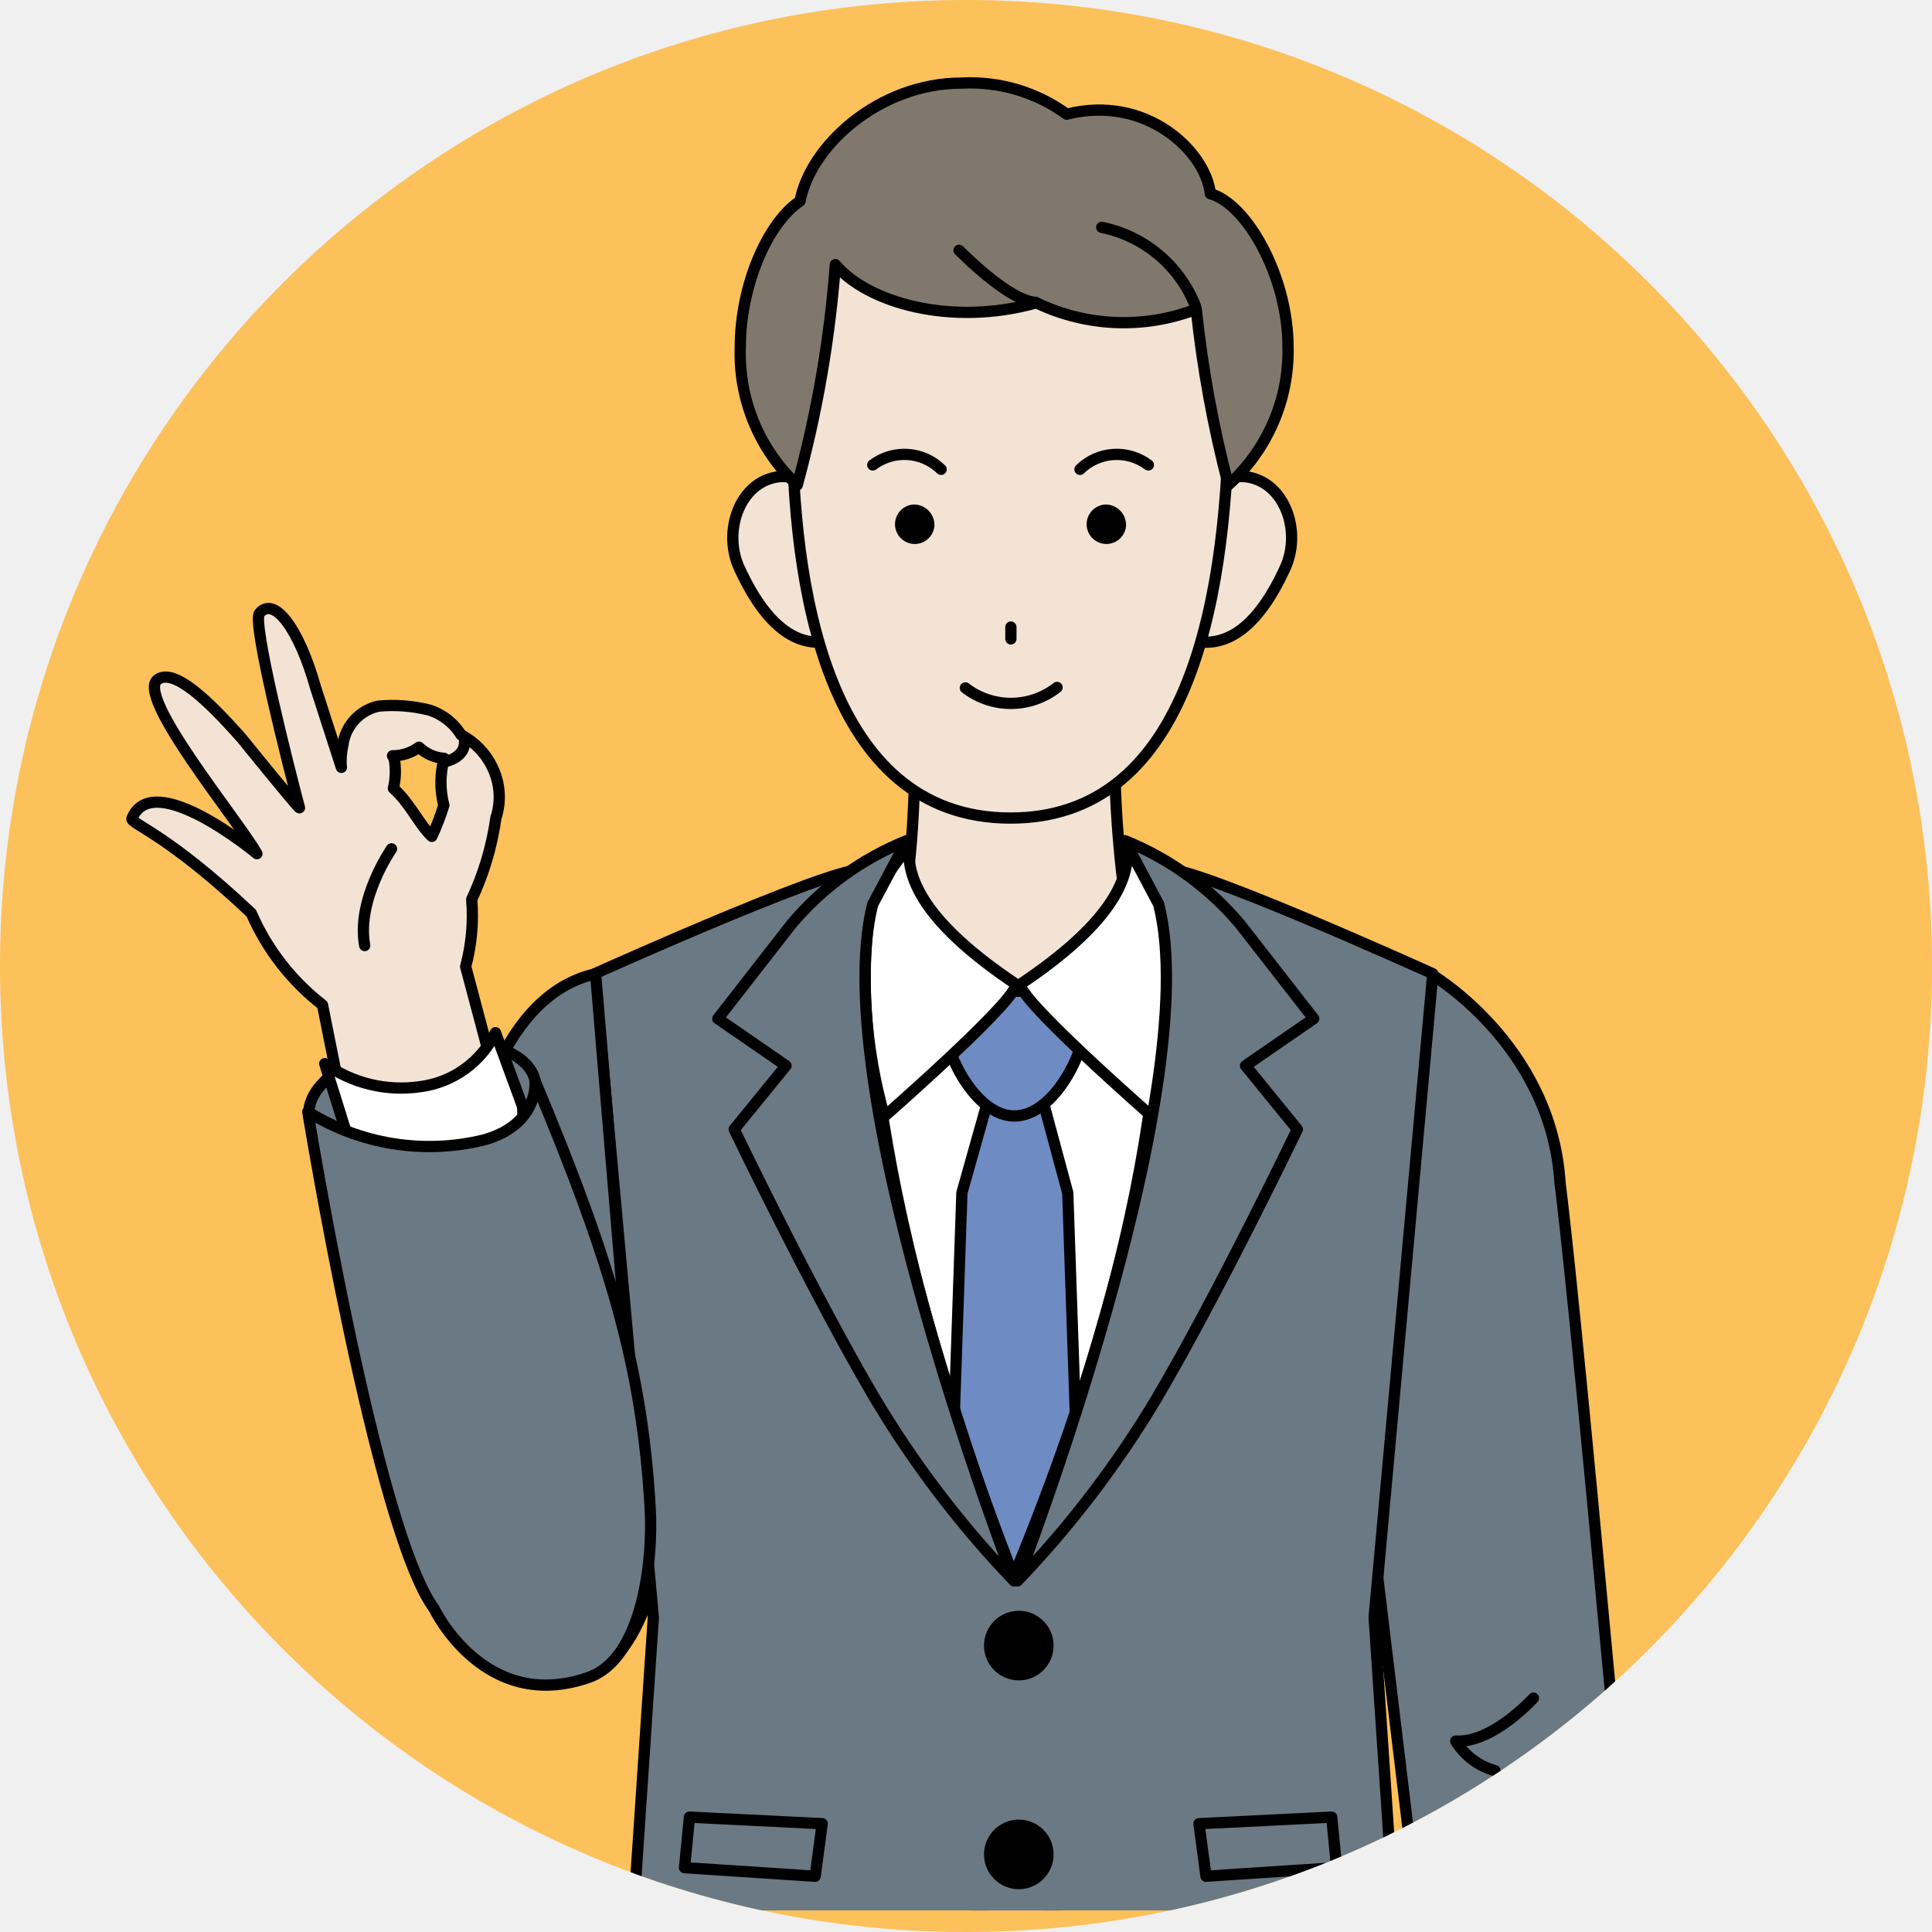
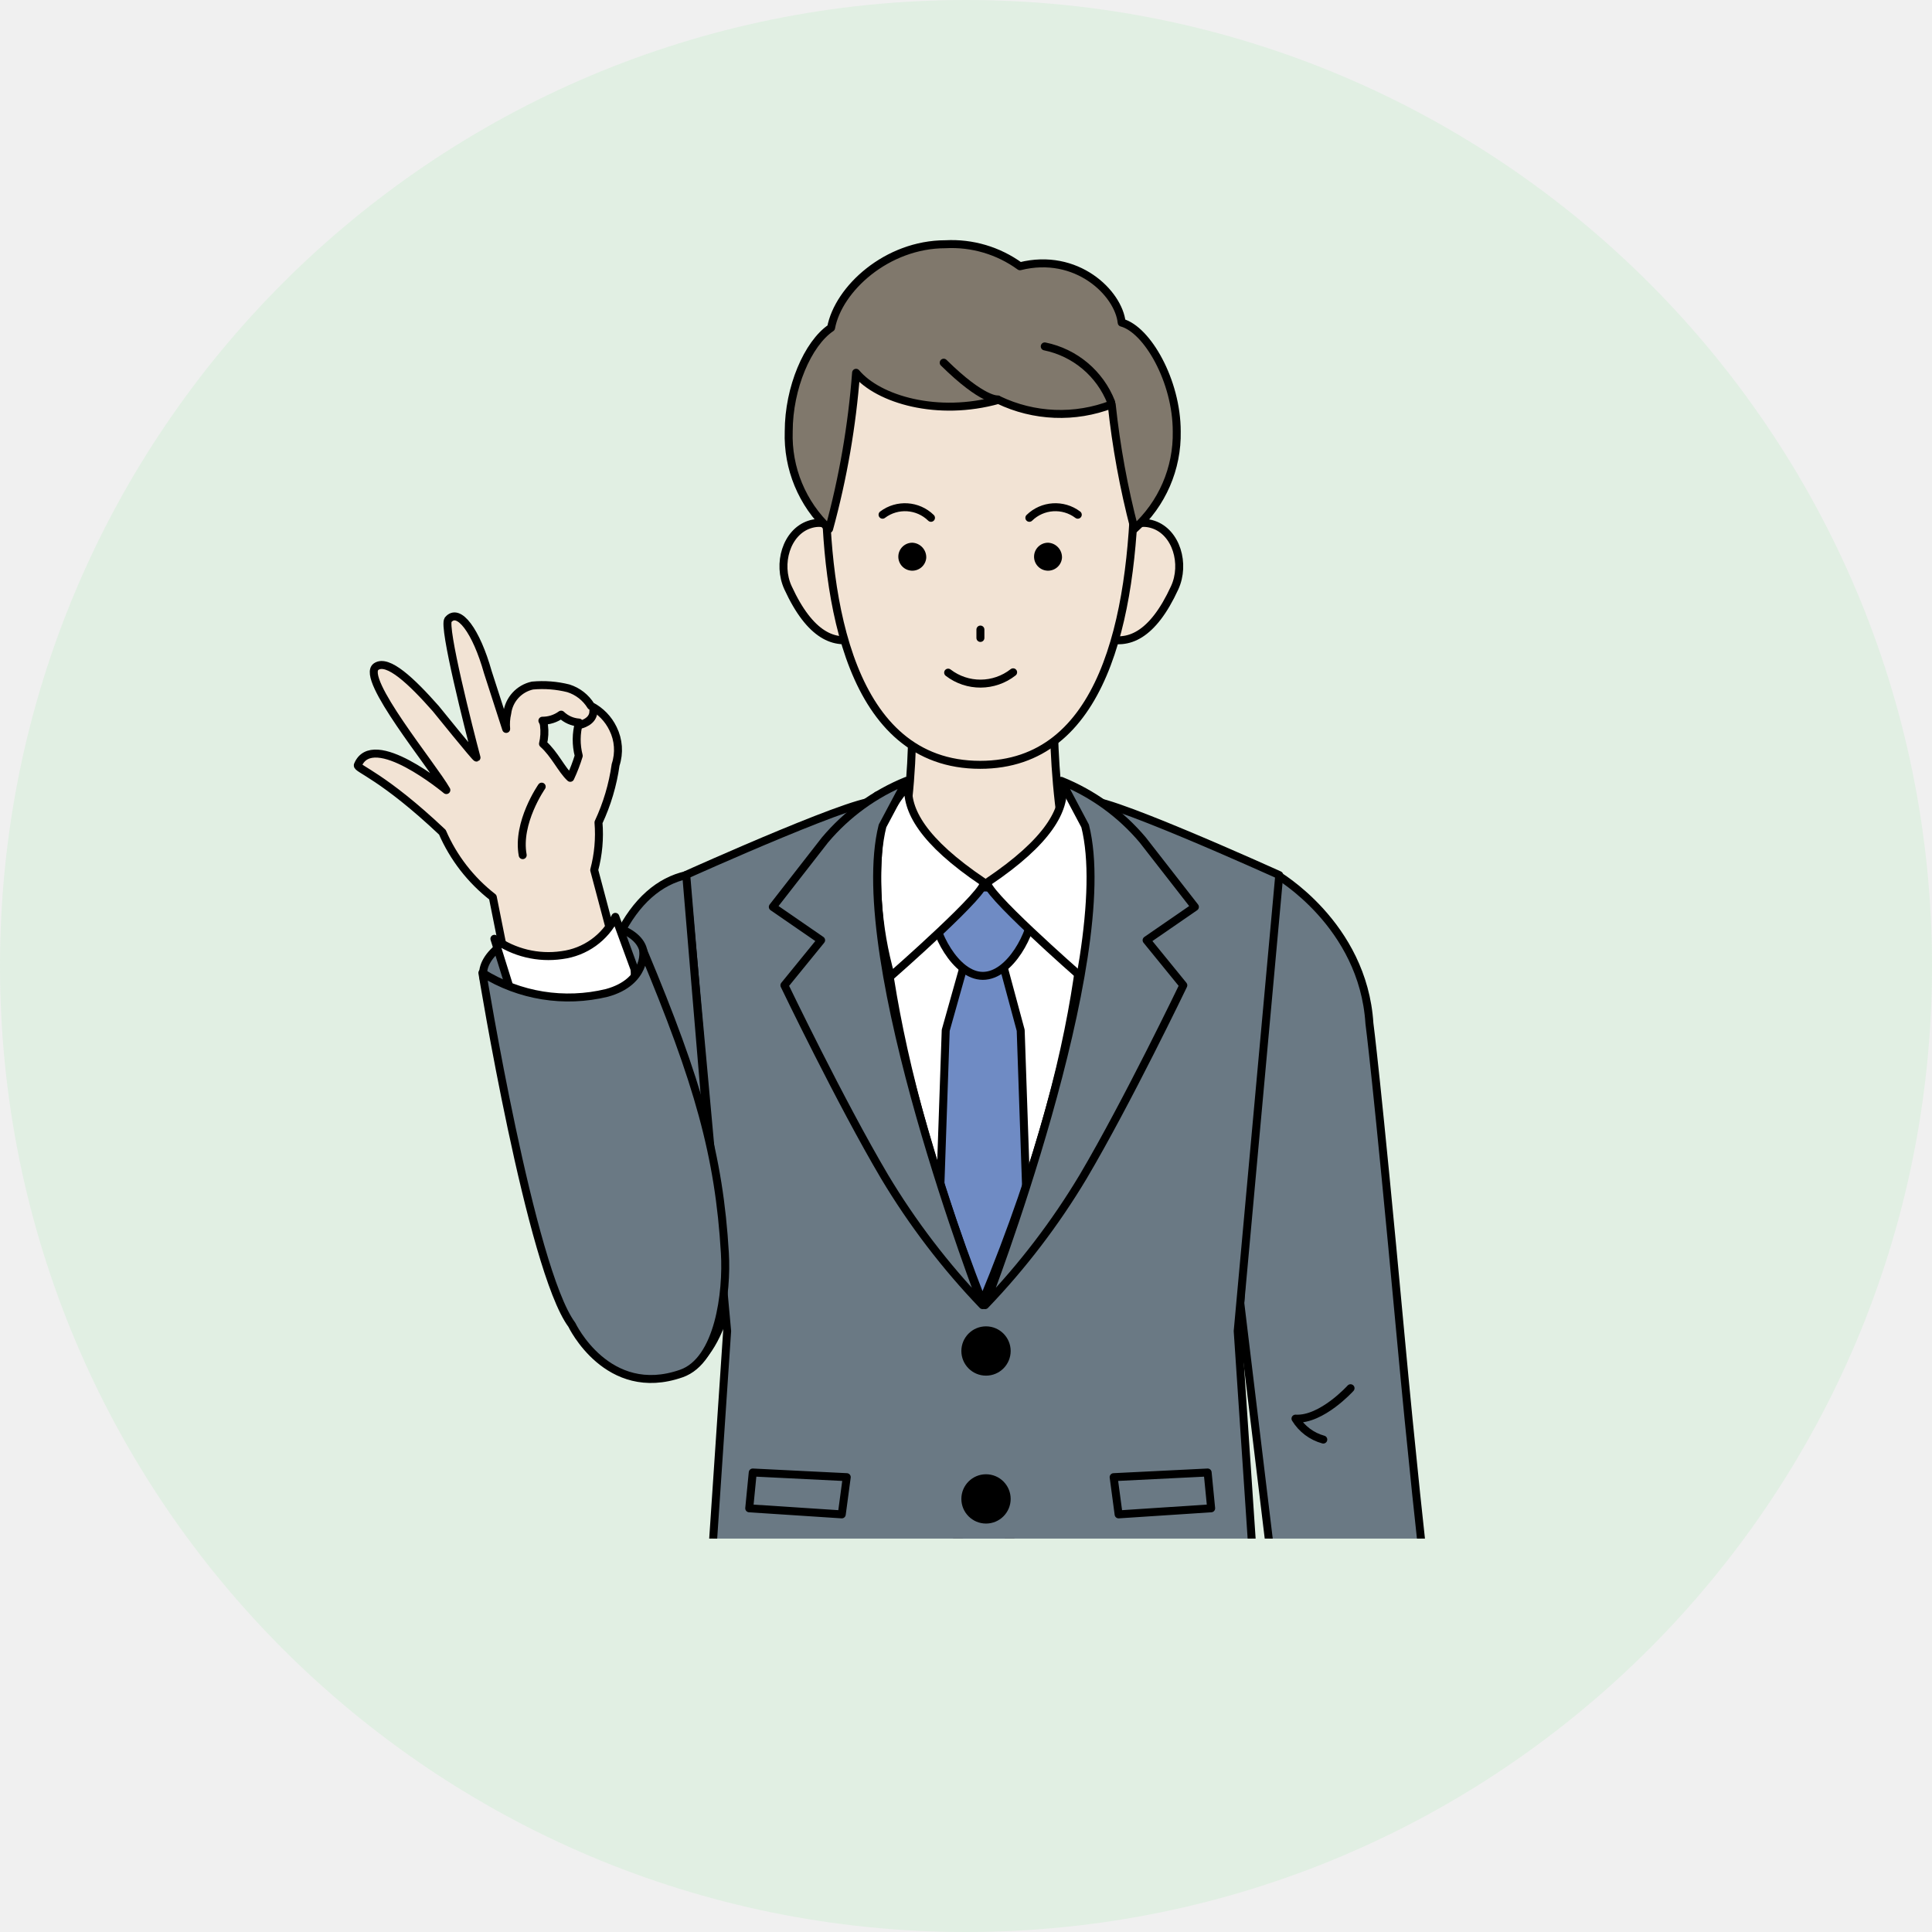
- <svg xmlns="http://www.w3.org/2000/svg" width="85" height="85" viewBox="0 0 85 85">
+ <svg xmlns="http://www.w3.org/2000/svg" width="120" height="120" viewBox="0 0 120 120">
  <defs>
    <clipPath id="clip-path">
-       <circle id="Elipse_6589" data-name="Elipse 6589" cx="42.5" cy="42.5" r="42.5" transform="translate(180 1849)" fill="#03386e" stroke="#707070" stroke-width="1" />
-     </clipPath>
-     <clipPath id="clip-path-2">
      <rect id="Rectángulo_299319" data-name="Rectángulo 299319" width="78.171" height="86.644" fill="none" />
    </clipPath>
  </defs>
-   <g id="Grupo_881701" data-name="Grupo 881701" transform="translate(-180 -1849)">
-     <circle id="Elipse_6586" data-name="Elipse 6586" cx="42.5" cy="42.5" r="42.5" transform="translate(180 1849)" fill="#fcc15a" />
-     <g id="Enmascarar_grupo_744813" data-name="Enmascarar grupo 744813" clip-path="url(#clip-path)">
-       <g id="Grupo_881693" data-name="Grupo 881693" transform="translate(179.141 1846.407)">
-         <g id="Grupo_881692" data-name="Grupo 881692" transform="translate(0 0)" clip-path="url(#clip-path-2)">
+   <g id="Grupo_1072188" data-name="Grupo 1072188" transform="translate(-180 -1808.712)">
+     <path id="Trazado_608973" data-name="Trazado 608973" d="M60,0A60,60,0,1,1,0,60,60,60,0,0,1,60,0Z" transform="translate(180 1808.712)" fill="#e1efe3" />
+     <g id="Grupo_1072145" data-name="Grupo 1072145" transform="translate(23.42 -3.774)">
+       <g id="Grupo_881693" data-name="Grupo 881693" transform="translate(172.141 1821.407)">
+         <g id="Grupo_881692" data-name="Grupo 881692" transform="translate(0 0)" clip-path="url(#clip-path)">
          <path id="Trazado_596472" data-name="Trazado 596472" d="M51.951,36.7s5.382,3.084,5.772,9.252c0,0,.456,3.387,1.921,19.231,1.4,15.111,2.5,23.092,2.5,23.092a26.509,26.509,0,0,1-4.494.938,19.506,19.506,0,0,1-4.813.068L49.7,63.3l.586-9.252Z" transform="translate(11.773 8.692)" fill="#6a7984" />
          <path id="Trazado_596473" data-name="Trazado 596473" d="M51.951,36.7s5.382,3.084,5.772,9.252c0,0,.456,3.387,1.921,19.231,1.4,15.111,2.5,23.092,2.5,23.092a26.509,26.509,0,0,1-4.494.938,19.506,19.506,0,0,1-4.813.068L49.7,63.3l.586-9.252Z" transform="translate(11.773 8.692)" fill="none" stroke="#000" stroke-linecap="round" stroke-linejoin="round" stroke-width="0.495" />
          <path id="Trazado_596474" data-name="Trazado 596474" d="M55.895,62.5s-1.791,1.986-3.42,1.889a2.93,2.93,0,0,0,1.727,1.3" transform="translate(12.429 14.804)" fill="none" stroke="#000" stroke-linecap="round" stroke-linejoin="round" stroke-width="0.495" />
          <path id="Trazado_596475" data-name="Trazado 596475" d="M38.07,65.281c7.857-12.275,6.589-32.547,6.589-32.547H31.481S30.214,53.006,38.07,65.281" transform="translate(7.439 7.754)" fill="#fff" />
          <path id="Trazado_596476" data-name="Trazado 596476" d="M38.07,65.281c7.857-12.275,6.589-32.547,6.589-32.547H31.481S30.214,53.006,38.07,65.281Z" transform="translate(7.439 7.754)" fill="none" stroke="#000" stroke-linecap="round" stroke-linejoin="round" stroke-width="0.495" />
          <path id="Trazado_596477" data-name="Trazado 596477" d="M43.778,40.322C41.9,34.68,42.331,26.546,42.331,26.546H33.407s.657,7.743-1.352,13.776Z" transform="translate(7.593 6.288)" fill="#f2e3d4" />
          <path id="Trazado_596478" data-name="Trazado 596478" d="M43.778,40.322C41.9,34.68,42.331,26.546,42.331,26.546H33.407s.657,7.743-1.352,13.776Z" transform="translate(7.593 6.288)" fill="none" stroke="#000" stroke-linecap="round" stroke-linejoin="round" stroke-width="0.495" />
          <path id="Trazado_596479" data-name="Trazado 596479" d="M38.714,41.4H36.188L35.1,45.269l-1,29.084L37.5,79.108l3.257-4.756-1-29.084Z" transform="translate(8.079 9.805)" fill="#6f8bc4" />
          <path id="Trazado_596480" data-name="Trazado 596480" d="M38.714,41.4H36.188L35.1,45.269l-1,29.084L37.5,79.108l3.257-4.756-1-29.084Z" transform="translate(8.079 9.805)" fill="none" stroke="#000" stroke-linecap="round" stroke-linejoin="round" stroke-width="0.495" />
          <path id="Trazado_596481" data-name="Trazado 596481" d="M40.47,38.776c.015-1.326-1.81-1.409-3.059-1.424s-3.116.026-3.131,1.352,1.368,4.142,3.086,4.141,3.088-2.743,3.1-4.069" transform="translate(8.12 8.847)" fill="#6f8bc4" />
          <path id="Trazado_596482" data-name="Trazado 596482" d="M40.47,38.776c.015-1.326-1.81-1.409-3.059-1.424s-3.116.026-3.131,1.352,1.368,4.142,3.086,4.141S40.455,40.1,40.47,38.776Z" transform="translate(8.12 8.847)" fill="none" stroke="#000" stroke-linecap="round" stroke-linejoin="round" stroke-width="0.495" />
          <path id="Trazado_596483" data-name="Trazado 596483" d="M56.14,65.939l2.581-28.324S46.9,32.254,46.85,33.094c-.223,3.727.981,12.8-6.567,31.035-7.107-18.187-6.344-27.277-6.565-31-.051-.84-11.871,4.487-11.871,4.487l2.581,28.324L22.723,91.307c6.231,3.1,16.2,1.263,16.2,1.263L40.292,85.1l1.3,7.466s10.02,1.836,16.251-1.263Z" transform="translate(5.175 7.818)" fill="#6a7984" />
          <path id="Trazado_596484" data-name="Trazado 596484" d="M56.14,65.939l2.581-28.324S46.9,32.254,46.85,33.094c-.223,3.727.981,12.8-6.567,31.035-7.107-18.187-6.344-27.277-6.565-31-.051-.84-11.871,4.487-11.871,4.487l2.581,28.324L22.723,91.307c6.231,3.1,16.2,1.263,16.2,1.263L40.292,85.1l1.3,7.466s10.02,1.836,16.251-1.263Z" transform="translate(5.175 7.818)" fill="none" stroke="#000" stroke-linecap="round" stroke-linejoin="round" stroke-width="0.495" />
          <path id="Trazado_596485" data-name="Trazado 596485" d="M31.718,34.679a15.559,15.559,0,0,1,1.69-2.495c-.166,1.572.884,3.526,4.647,6.058.531.356-5.738,5.845-5.738,5.845a22.2,22.2,0,0,1-.6-9.409" transform="translate(7.455 7.621)" fill="#fff" />
          <path id="Trazado_596486" data-name="Trazado 596486" d="M31.718,34.679a15.559,15.559,0,0,1,1.69-2.495c-.166,1.572.884,3.526,4.647,6.058.531.356-5.738,5.845-5.738,5.845A22.2,22.2,0,0,1,31.718,34.679Z" transform="translate(7.455 7.621)" fill="none" stroke="#000" stroke-linecap="round" stroke-linejoin="round" stroke-width="0.495" />
          <path id="Trazado_596487" data-name="Trazado 596487" d="M43.371,34.679a15.558,15.558,0,0,0-1.69-2.495c.166,1.572-.884,3.526-4.647,6.058-.531.356,5.738,5.845,5.738,5.845a22.2,22.2,0,0,0,.6-9.409" transform="translate(8.765 7.621)" fill="#fff" />
          <path id="Trazado_596488" data-name="Trazado 596488" d="M43.371,34.679a15.558,15.558,0,0,0-1.69-2.495c.166,1.572-.884,3.526-4.647,6.058-.531.356,5.738,5.845,5.738,5.845A22.2,22.2,0,0,0,43.371,34.679Z" transform="translate(8.765 7.621)" fill="none" stroke="#000" stroke-linecap="round" stroke-linejoin="round" stroke-width="0.495" />
          <path id="Trazado_596489" data-name="Trazado 596489" d="M29.469,35.671l-3.241,4.16,3,2.068-2.28,2.8s3.487,7.262,6.22,11.886a44.727,44.727,0,0,0,6.09,7.979S30.958,43.07,33.042,34.8l1.49-2.8a12.962,12.962,0,0,0-5.064,3.673" transform="translate(6.212 7.579)" fill="#6a7984" />
          <path id="Trazado_596490" data-name="Trazado 596490" d="M29.469,35.671l-3.241,4.16,3,2.068-2.28,2.8s3.487,7.262,6.22,11.886a44.727,44.727,0,0,0,6.09,7.979S30.958,43.07,33.042,34.8l1.49-2.8A12.962,12.962,0,0,0,29.469,35.671Z" transform="translate(6.212 7.579)" fill="none" stroke="#000" stroke-linecap="round" stroke-linejoin="round" stroke-width="0.495" />
          <path id="Trazado_596491" data-name="Trazado 596491" d="M46.678,35.671l3.241,4.16-3,2.068,2.28,2.8s-3.487,7.262-6.22,11.886a44.727,44.727,0,0,1-6.09,7.979S45.189,43.07,43.1,34.8L41.614,32a12.962,12.962,0,0,1,5.064,3.673" transform="translate(8.738 7.579)" fill="#6a7984" />
          <path id="Trazado_596492" data-name="Trazado 596492" d="M46.678,35.671l3.241,4.16-3,2.068,2.28,2.8s-3.487,7.262-6.22,11.886a44.727,44.727,0,0,1-6.09,7.979S45.189,43.07,43.1,34.8L41.614,32A12.962,12.962,0,0,1,46.678,35.671Z" transform="translate(8.738 7.579)" fill="none" stroke="#000" stroke-linecap="round" stroke-linejoin="round" stroke-width="0.495" />
          <path id="Trazado_596493" data-name="Trazado 596493" d="M30.791,69.333l-5.748-.377.218-2.224,5.839.289Z" transform="translate(5.932 15.807)" fill="#6a7984" />
          <path id="Trazado_596494" data-name="Trazado 596494" d="M30.791,69.333l-5.748-.377.218-2.224,5.839.289Z" transform="translate(5.932 15.807)" fill="none" stroke="#000" stroke-linecap="round" stroke-linejoin="round" stroke-width="0.495" />
          <path id="Trazado_596495" data-name="Trazado 596495" d="M43.652,69.333l5.748-.377-.218-2.224-5.839.289Z" transform="translate(10.266 15.807)" fill="#6a7984" />
          <path id="Trazado_596496" data-name="Trazado 596496" d="M43.652,69.333l5.748-.377-.218-2.224-5.839.289Z" transform="translate(10.266 15.807)" fill="none" stroke="#000" stroke-linecap="round" stroke-linejoin="round" stroke-width="0.495" />
          <path id="Trazado_596497" data-name="Trazado 596497" d="M38.758,60.924a1.531,1.531,0,1,1-1.531-1.531,1.531,1.531,0,0,1,1.531,1.531" transform="translate(8.455 14.068)" />
          <path id="Trazado_596498" data-name="Trazado 596498" d="M38.758,68.35a1.531,1.531,0,1,1-1.531-1.53,1.531,1.531,0,0,1,1.531,1.53" transform="translate(8.455 15.828)" />
          <path id="Trazado_596499" data-name="Trazado 596499" d="M23.132,36.734c-3.3.746-5.834,4.832-6.245,13.745-.458,9.918-1.017,16.233,3.859,17.147.782.147,3.225.879,4.689-3.419Z" transform="translate(3.931 8.701)" fill="#6a7984" />
          <path id="Trazado_596500" data-name="Trazado 596500" d="M23.132,36.734c-3.3.746-5.834,4.832-6.245,13.745-.458,9.918-1.017,16.233,3.859,17.147.782.147,3.225.879,4.689-3.419Z" transform="translate(3.931 8.701)" fill="none" stroke="#000" stroke-linecap="round" stroke-linejoin="round" stroke-width="0.495" />
          <path id="Trazado_596501" data-name="Trazado 596501" d="M16.218,39.21c2.719-.427,5.2.318,5.424,1.717s-1.91,2.924-4.628,3.351-5.1-.361-5.32-1.761,1.806-2.879,4.524-3.306" transform="translate(2.766 9.259)" fill="#6a7984" />
          <path id="Trazado_596502" data-name="Trazado 596502" d="M16.218,39.21c2.719-.427,5.2.318,5.424,1.717s-1.91,2.924-4.628,3.351-5.1-.361-5.32-1.761S13.5,39.637,16.218,39.21Z" transform="translate(2.766 9.259)" fill="none" stroke="#000" stroke-linecap="round" stroke-linejoin="round" stroke-width="0.495" />
          <path id="Trazado_596503" data-name="Trazado 596503" d="M21.4,32.962a2.968,2.968,0,0,0-.161-2.25,3.109,3.109,0,0,0-1.37-1.411,2.542,2.542,0,0,0-1.4-1.093,6.648,6.648,0,0,0-2.234-.172,2.01,2.01,0,0,0-1.565,1.714,3.039,3.039,0,0,0-.067.98l-1.137-3.52C12.743,24.64,11.65,23.171,11,23.95c-.335.4,1.3,6.836,1.76,8.559-.047.033-2.529-3.041-2.529-3.041-1.5-1.7-2.978-3.1-3.7-2.61-1.033.705,3.521,6.187,4.357,7.67,0,0-4.579-3.816-5.5-1.547-.085.214,1.554.67,5.253,4.165a10.3,10.3,0,0,0,3.132,4.036l.615,3.077a7.719,7.719,0,0,0,4.508.506c2.612-.464,2.318-.97,2.318-.97l-1.143-4.3a8.68,8.68,0,0,0,.266-2.957A12.541,12.541,0,0,0,21.4,32.962m-3.379-3.118a1.765,1.765,0,0,0,1.106.49,3.992,3.992,0,0,0-.016,2.064,10.336,10.336,0,0,1-.527,1.369c-.545-.5-.968-1.474-1.693-2.115a3.16,3.16,0,0,0,.062-1.132.662.662,0,0,0-.1-.3,1.949,1.949,0,0,0,1.169-.38" transform="translate(1.275 5.624)" fill="#f2e3d4" />
          <path id="Trazado_596504" data-name="Trazado 596504" d="M21.4,32.962a2.968,2.968,0,0,0-.161-2.25,3.109,3.109,0,0,0-1.37-1.411,2.542,2.542,0,0,0-1.4-1.093,6.648,6.648,0,0,0-2.234-.172,2.01,2.01,0,0,0-1.565,1.714,3.039,3.039,0,0,0-.067.98l-1.137-3.52C12.743,24.64,11.65,23.171,11,23.95c-.335.4,1.3,6.836,1.76,8.559-.047.033-2.529-3.041-2.529-3.041-1.5-1.7-2.978-3.1-3.7-2.61-1.033.705,3.521,6.187,4.357,7.67,0,0-4.579-3.816-5.5-1.547-.085.214,1.554.67,5.253,4.165a10.3,10.3,0,0,0,3.132,4.036l.615,3.077a7.719,7.719,0,0,0,4.508.506c2.612-.464,2.318-.97,2.318-.97l-1.143-4.3a8.68,8.68,0,0,0,.266-2.957A12.541,12.541,0,0,0,21.4,32.962Zm-3.379-3.118a1.765,1.765,0,0,0,1.106.49,3.992,3.992,0,0,0-.016,2.064,10.336,10.336,0,0,1-.527,1.369c-.545-.5-.968-1.474-1.693-2.115a3.16,3.16,0,0,0,.062-1.132.662.662,0,0,0-.1-.3A1.949,1.949,0,0,0,18.016,29.844Z" transform="translate(1.275 5.624)" fill="none" stroke="#000" stroke-linecap="round" stroke-linejoin="round" stroke-width="0.495" />
          <path id="Trazado_596505" data-name="Trazado 596505" d="M14.859,32.29s-1.558,2.233-1.18,4.255" transform="translate(3.226 7.649)" fill="none" stroke="#000" stroke-linecap="round" stroke-linejoin="round" stroke-width="0.495" />
          <path id="Trazado_596506" data-name="Trazado 596506" d="M16.547,29.352s.861-.174.829-.874" transform="translate(3.919 6.746)" fill="none" stroke="#000" stroke-linecap="round" stroke-linejoin="round" stroke-width="0.495" />
          <path id="Trazado_596507" data-name="Trazado 596507" d="M13.258,43.429l-1.012-3.237a5.778,5.778,0,0,0,4.19,1.014,4.3,4.3,0,0,0,3.322-2.377l1.18,3.22s.388,1.8-1.848,2.268a8.361,8.361,0,0,1-5.833-.888" transform="translate(2.901 9.197)" fill="#fff" />
          <path id="Trazado_596508" data-name="Trazado 596508" d="M13.258,43.429l-1.012-3.237a5.778,5.778,0,0,0,4.19,1.014,4.3,4.3,0,0,0,3.322-2.377l1.18,3.22s.388,1.8-1.848,2.268A8.361,8.361,0,0,1,13.258,43.429Z" transform="translate(2.901 9.197)" fill="none" stroke="#000" stroke-linecap="round" stroke-linejoin="round" stroke-width="0.495" />
          <path id="Trazado_596509" data-name="Trazado 596509" d="M11.642,41.9s3,18.422,5.556,21.858c0,0,2.2,4.643,6.806,3.028,2.327-.815,2.849-5.028,2.7-7.49-.354-6.016-1.643-10.585-5.062-18.751,0,0,.205,1.922-2.265,2.6A10.1,10.1,0,0,1,11.642,41.9" transform="translate(2.758 9.604)" fill="#6a7984" />
          <path id="Trazado_596510" data-name="Trazado 596510" d="M11.642,41.9s3,18.422,5.556,21.858c0,0,2.2,4.643,6.806,3.028,2.327-.815,2.849-5.028,2.7-7.49-.354-6.016-1.643-10.585-5.062-18.751,0,0,.205,1.922-2.265,2.6A10.1,10.1,0,0,1,11.642,41.9Z" transform="translate(2.758 9.604)" fill="none" stroke="#000" stroke-linecap="round" stroke-linejoin="round" stroke-width="0.495" />
          <path id="Trazado_596511" data-name="Trazado 596511" d="M31.219,21.481c.516,1.546,1.6,4.231.169,4.708s-2.966-.119-4.343-3.116c-.68-1.481-.1-3.45,1.327-3.925s2.331.787,2.846,2.333" transform="translate(6.339 4.512)" fill="#f2e3d4" />
          <path id="Trazado_596512" data-name="Trazado 596512" d="M31.219,21.481c.516,1.546,1.6,4.231.169,4.708s-2.966-.119-4.343-3.116c-.68-1.481-.1-3.45,1.327-3.925S30.7,19.935,31.219,21.481Z" transform="translate(6.339 4.512)" fill="none" stroke="#000" stroke-linecap="round" stroke-linejoin="round" stroke-width="0.495" />
          <path id="Trazado_596513" data-name="Trazado 596513" d="M43.2,21.481c-.516,1.546-1.6,4.231-.169,4.708S46,26.07,47.375,23.073c.68-1.481.1-3.45-1.327-3.925s-2.331.787-2.846,2.333" transform="translate(10.025 4.512)" fill="#f2e3d4" />
          <path id="Trazado_596514" data-name="Trazado 596514" d="M43.2,21.481c-.516,1.546-1.6,4.231-.169,4.708S46,26.07,47.375,23.073c.68-1.481.1-3.45-1.327-3.925S43.716,19.935,43.2,21.481Z" transform="translate(10.025 4.512)" fill="none" stroke="#000" stroke-linecap="round" stroke-linejoin="round" stroke-width="0.495" />
          <path id="Trazado_596515" data-name="Trazado 596515" d="M48.087,19.348c-.14,8.5-1.964,17.61-9.608,17.61-8.135,0-9.608-10.286-9.608-17.61S33.433,6.864,38.739,6.864s9.468,5.161,9.348,12.484" transform="translate(6.839 1.626)" fill="#f2e3d4" />
          <path id="Trazado_596516" data-name="Trazado 596516" d="M48.087,19.348c-.14,8.5-1.964,17.61-9.608,17.61-8.135,0-9.608-10.286-9.608-17.61S33.433,6.864,38.739,6.864,48.207,12.025,48.087,19.348Z" transform="translate(6.839 1.626)" fill="none" stroke="#000" stroke-linecap="round" stroke-linejoin="round" stroke-width="0.495" />
          <path id="Trazado_596517" data-name="Trazado 596517" d="M41.081,20.985a.869.869,0,1,1-.866-.944.906.906,0,0,1,.866.944" transform="translate(9.32 4.747)" />
          <path id="Trazado_596518" data-name="Trazado 596518" d="M34.264,20.985a.869.869,0,1,1-.866-.944.906.906,0,0,1,.866.944" transform="translate(7.706 4.747)" />
          <path id="Trazado_596519" data-name="Trazado 596519" d="M35.032,26.569a3.288,3.288,0,0,0,4.036-.021" transform="translate(8.298 6.289)" fill="none" stroke="#000" stroke-linecap="round" stroke-linejoin="round" stroke-width="0.495" />
          <path id="Trazado_596520" data-name="Trazado 596520" d="M31.738,18.721a2.311,2.311,0,0,1,3.008.193" transform="translate(7.518 4.328)" fill="none" stroke="#000" stroke-linecap="round" stroke-linejoin="round" stroke-width="0.495" />
          <path id="Trazado_596521" data-name="Trazado 596521" d="M42.118,18.721a2.311,2.311,0,0,0-3.008.193" transform="translate(9.264 4.328)" fill="none" stroke="#000" stroke-linecap="round" stroke-linejoin="round" stroke-width="0.495" />
          <line id="Línea_505" data-name="Línea 505" y2="0.521" transform="translate(45.334 30.182)" fill="none" stroke="#000" stroke-linecap="round" stroke-linejoin="round" stroke-width="0.495" />
          <path id="Trazado_596522" data-name="Trazado 596522" d="M51.126,16.676c0-3.133-1.834-6.33-3.419-6.755-.193-1.839-2.8-4.383-6.319-3.5a7.209,7.209,0,0,0-4.625-1.368c-3.651,0-6.658,2.779-7.106,5.19-1.45.977-2.631,3.733-2.631,6.437a7.915,7.915,0,0,0,2.507,6.057,51.533,51.533,0,0,0,1.677-9.7c1.384,1.661,5.072,2.743,8.844,1.683A8.871,8.871,0,0,0,47.086,15,52.312,52.312,0,0,0,48.5,22.732a7.927,7.927,0,0,0,2.626-6.057" transform="translate(6.402 1.196)" fill="#80786c" />
          <path id="Trazado_596523" data-name="Trazado 596523" d="M51.126,16.676c0-3.133-1.834-6.33-3.419-6.755-.193-1.839-2.8-4.383-6.319-3.5a7.209,7.209,0,0,0-4.625-1.368c-3.651,0-6.658,2.779-7.106,5.19-1.45.977-2.631,3.733-2.631,6.437a7.915,7.915,0,0,0,2.507,6.057,51.533,51.533,0,0,0,1.677-9.7c1.384,1.661,5.072,2.743,8.844,1.683A8.871,8.871,0,0,0,47.086,15,52.312,52.312,0,0,0,48.5,22.732,7.927,7.927,0,0,0,51.126,16.676Z" transform="translate(6.402 1.196)" fill="none" stroke="#000" stroke-linecap="round" stroke-linejoin="round" stroke-width="0.495" />
          <path id="Trazado_596524" data-name="Trazado 596524" d="M38.163,13.28s-.912.13-3.354-2.28" transform="translate(8.245 2.606)" fill="none" stroke="#000" stroke-linecap="round" stroke-linejoin="round" stroke-width="0.495" />
          <path id="Trazado_596525" data-name="Trazado 596525" d="M39.883,10.183a5.642,5.642,0,0,1,4.127,3.468" transform="translate(9.447 2.412)" fill="none" stroke="#000" stroke-linecap="round" stroke-linejoin="round" stroke-width="0.495" />
        </g>
      </g>
    </g>
  </g>
</svg>
